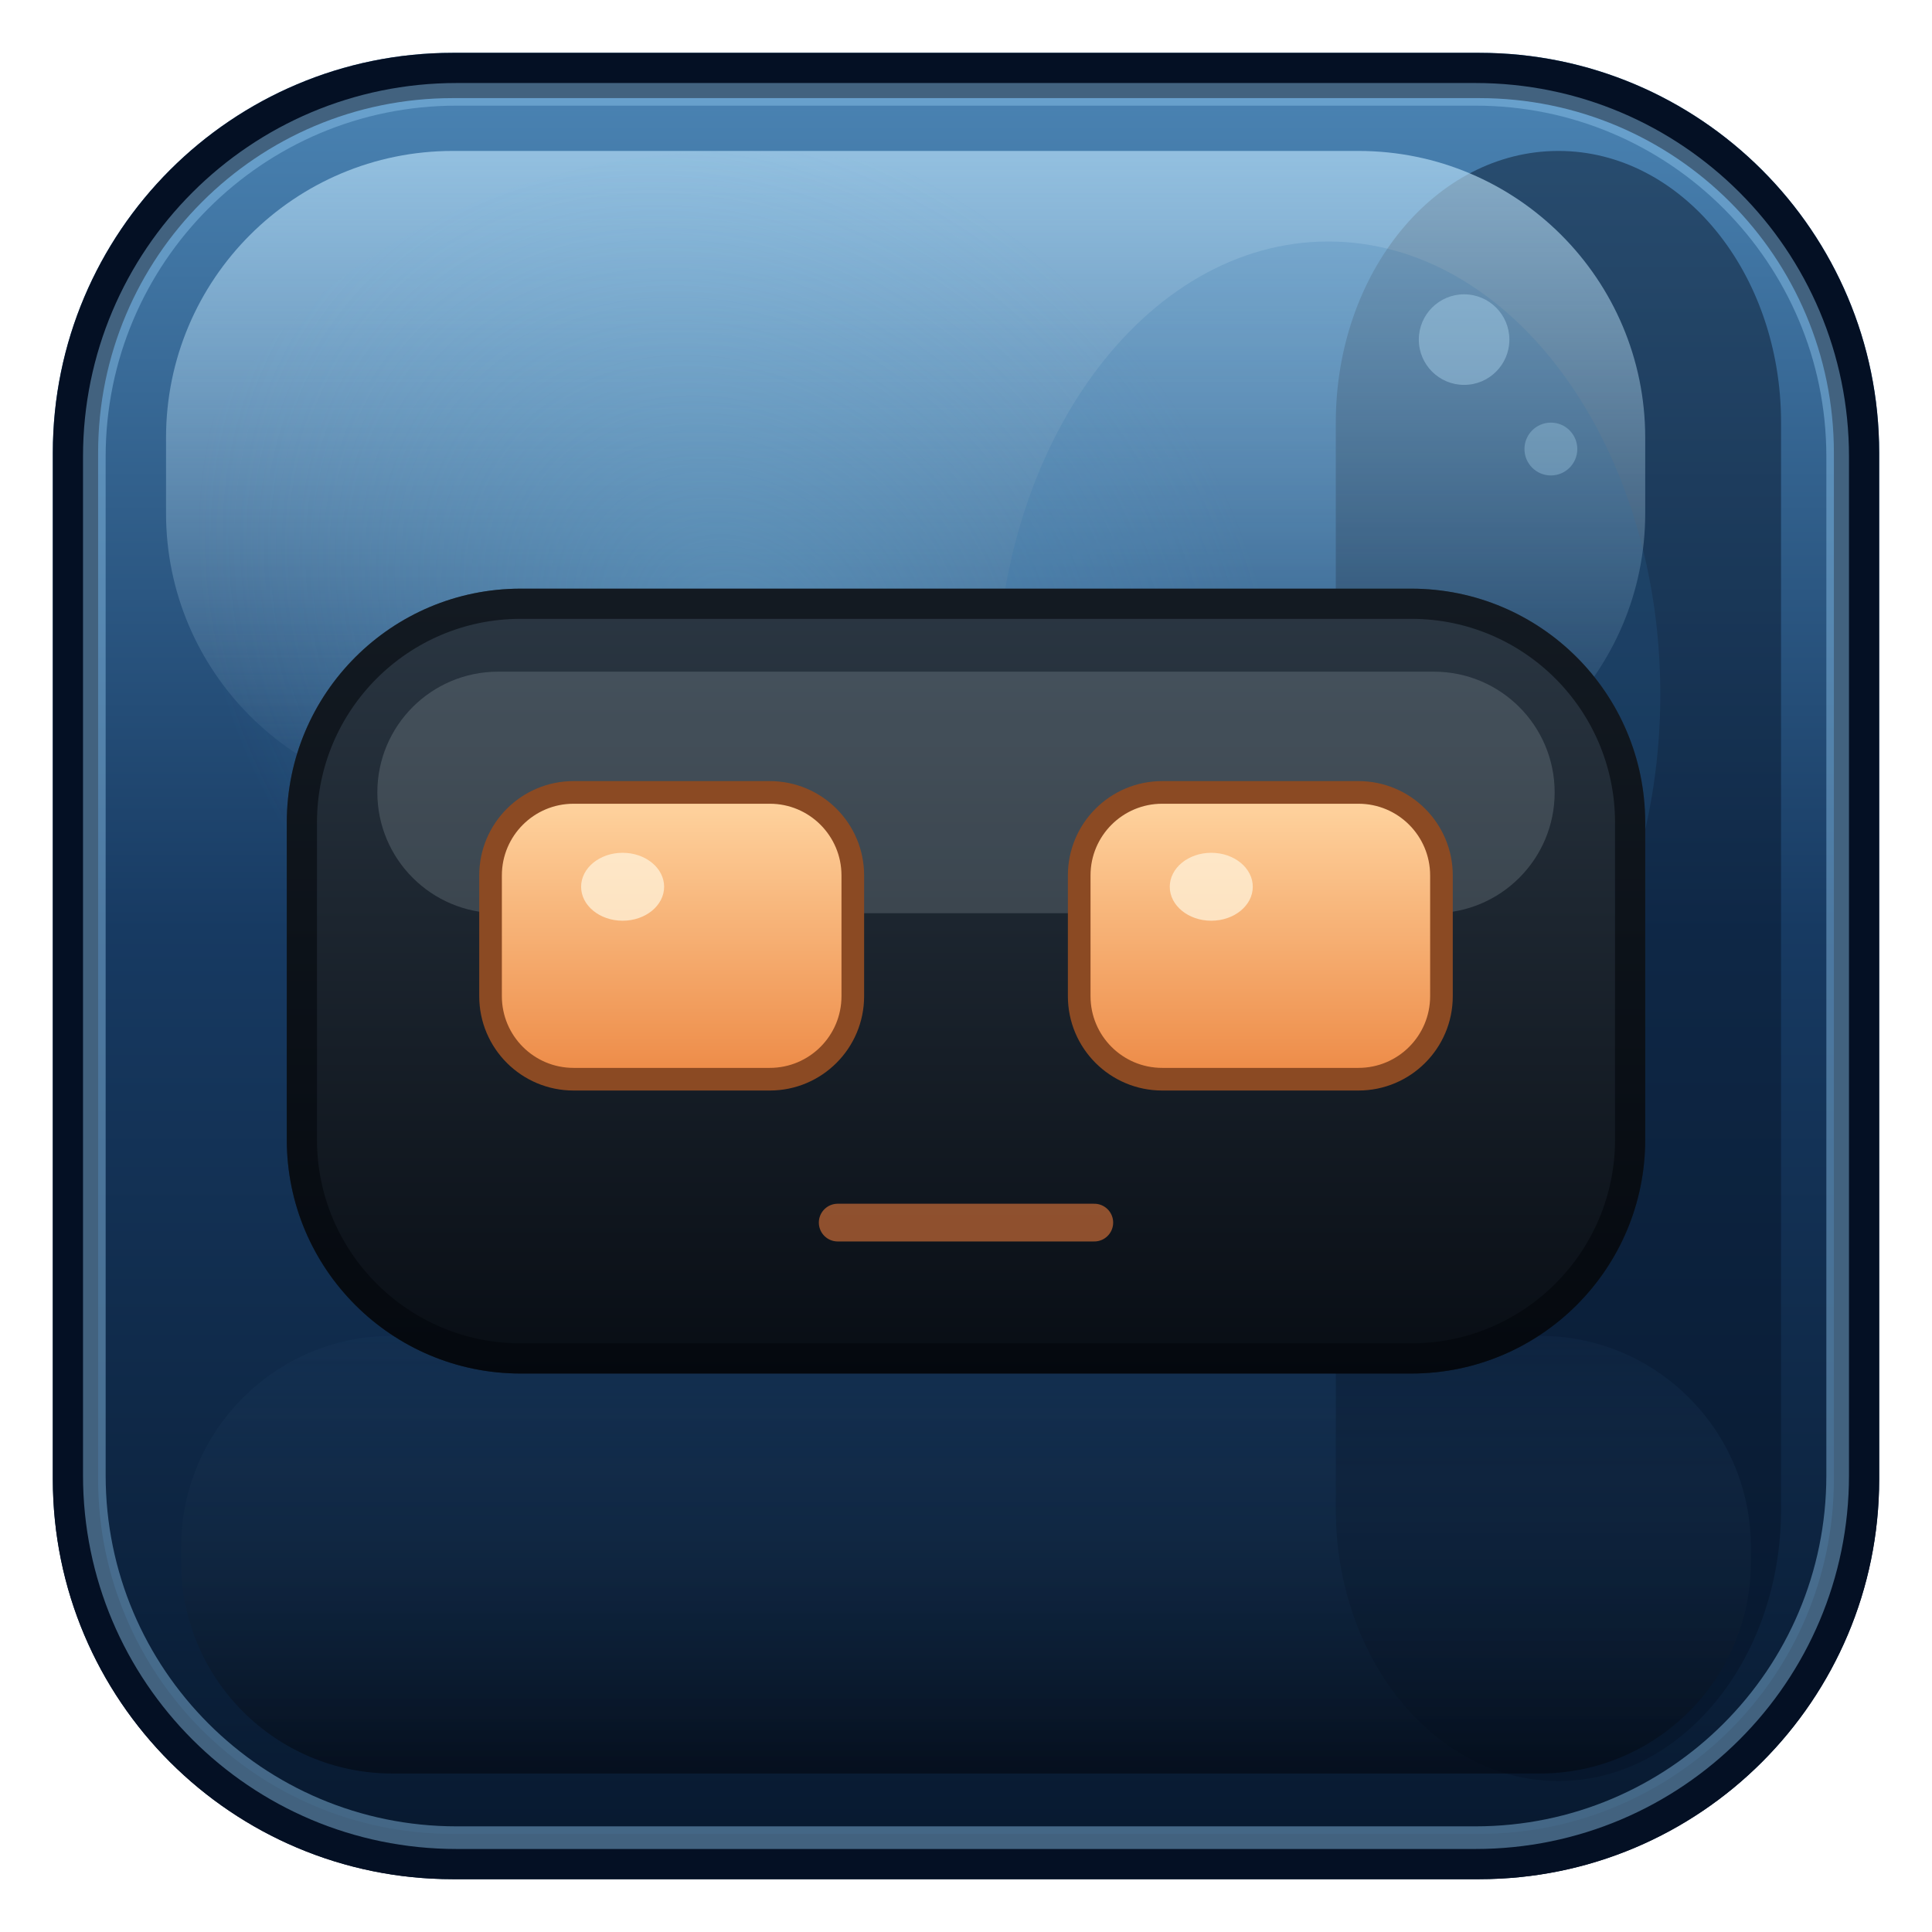
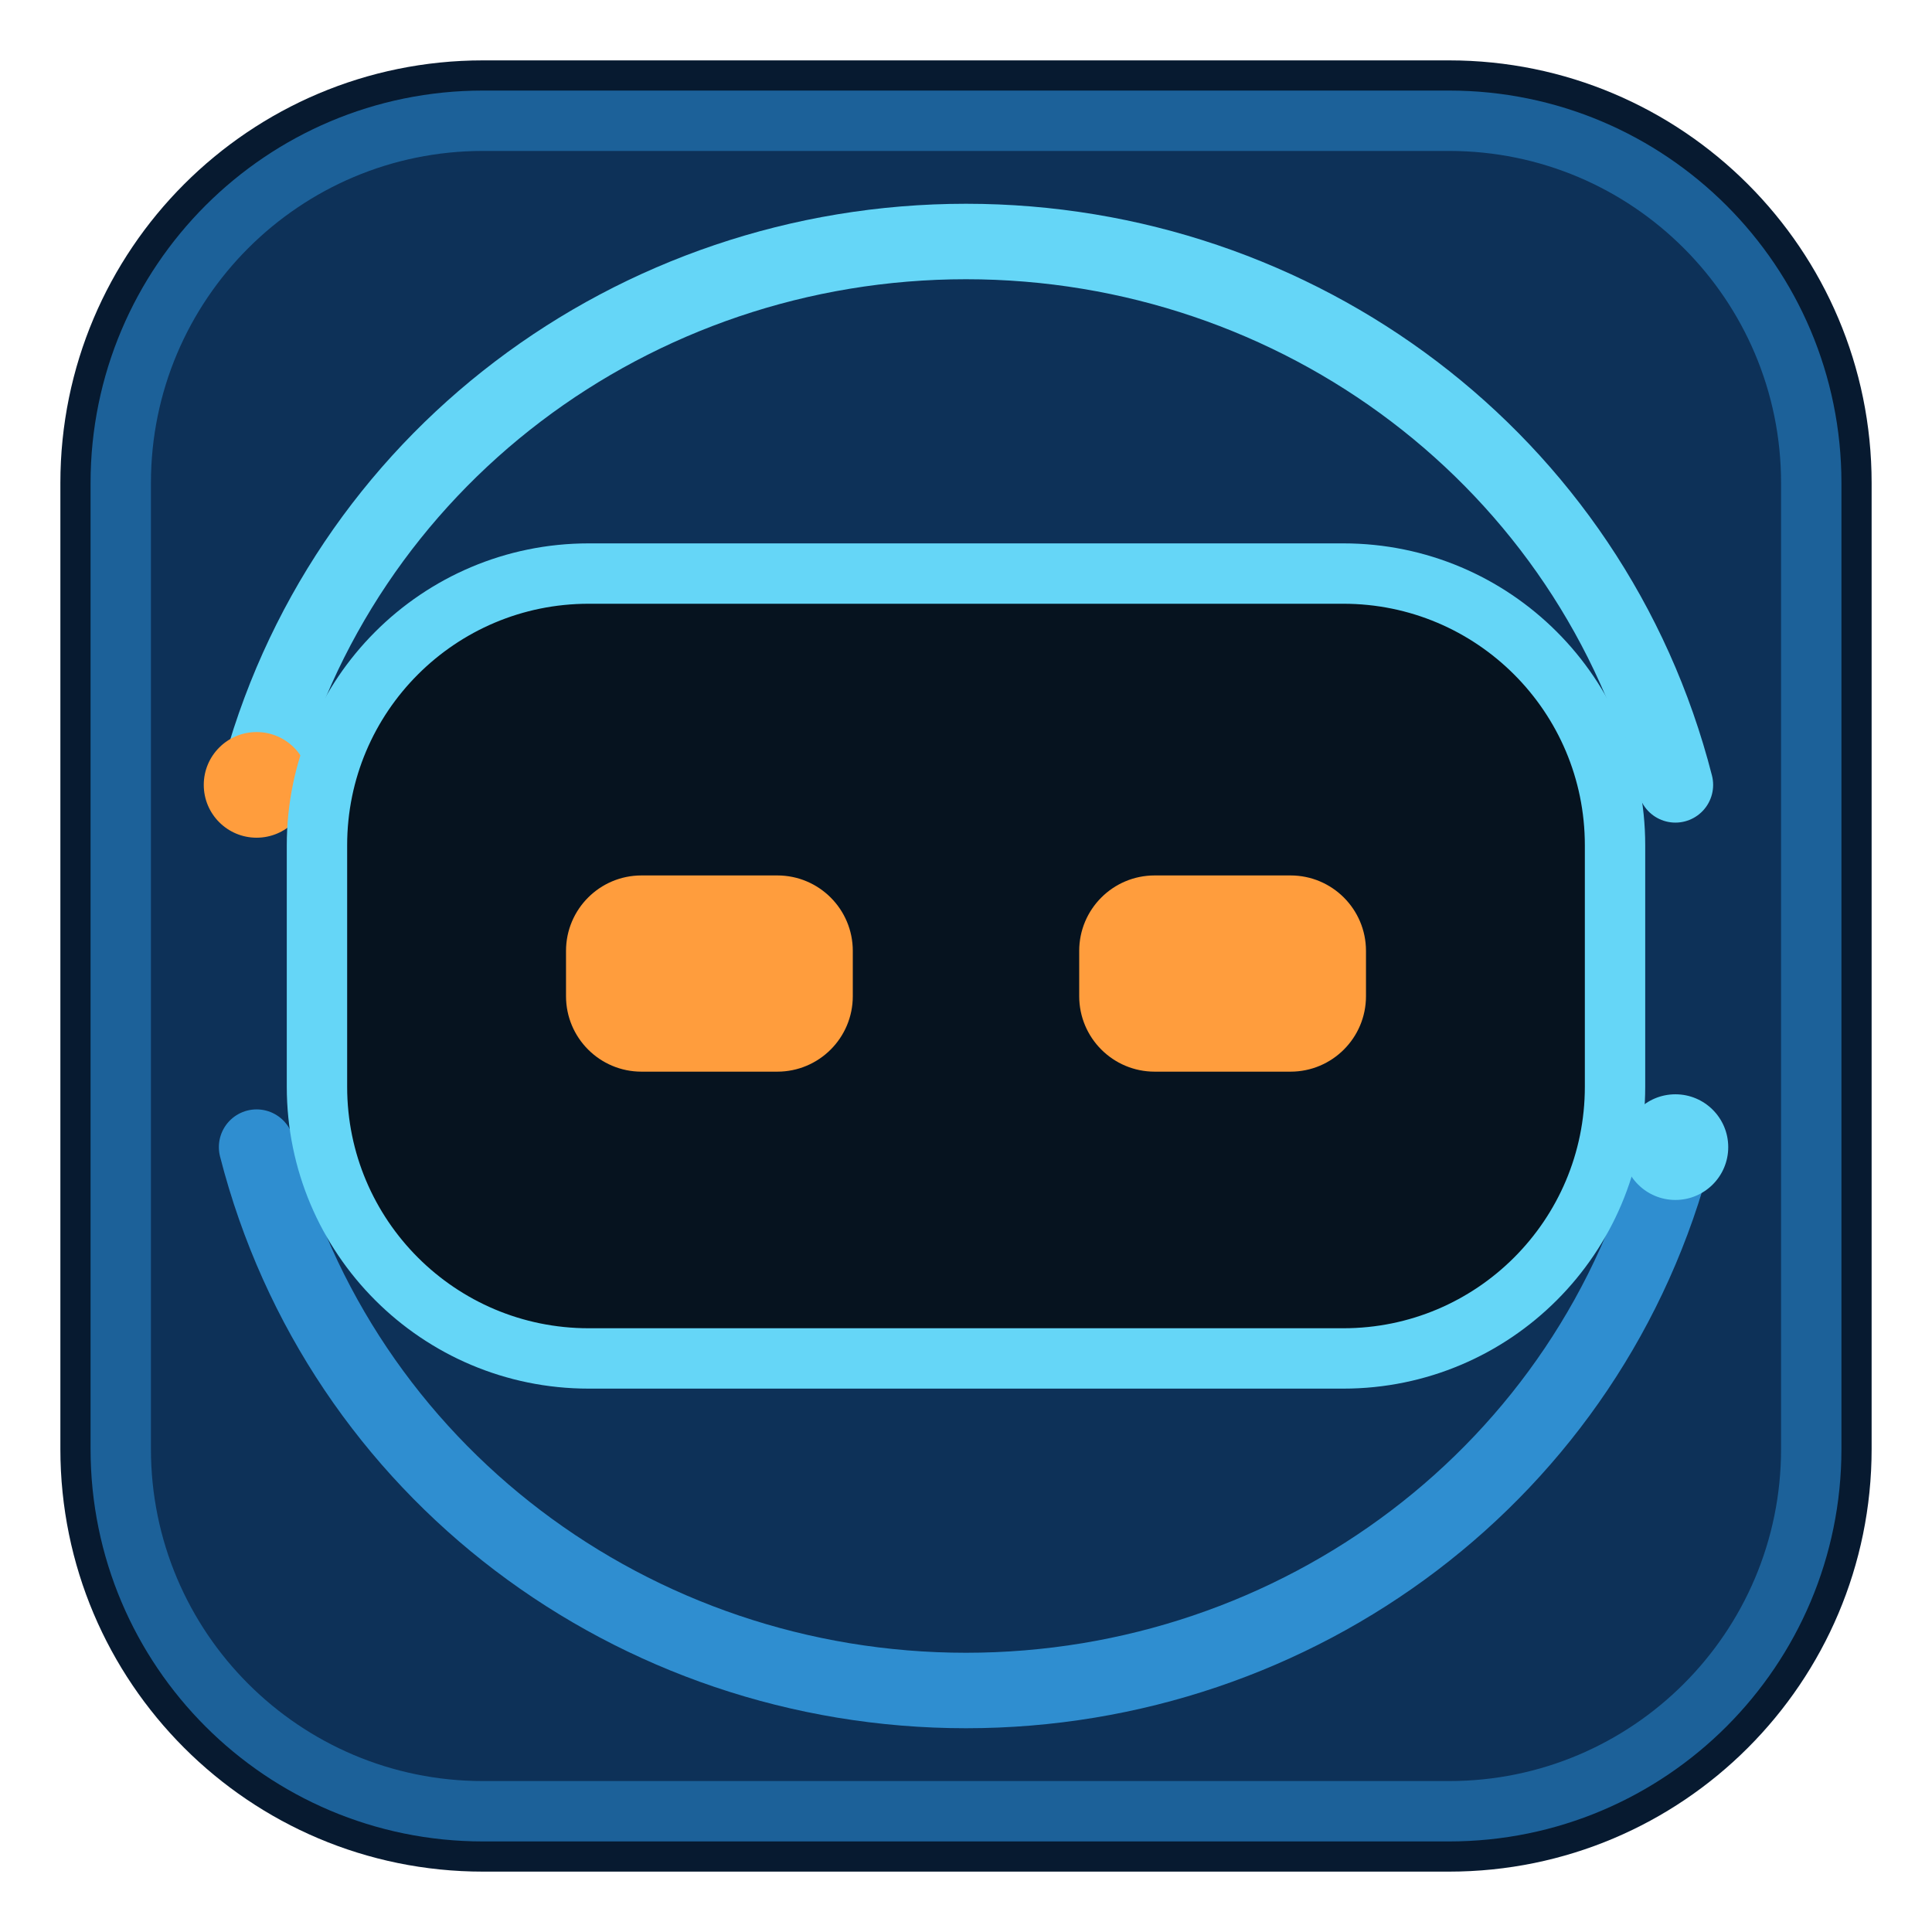
<svg xmlns="http://www.w3.org/2000/svg" width="256" height="256" viewBox="0 0 256 256" fill="none">
-   <defs>
-     <linearGradient id="bodyGradient" x1="128" y1="7" x2="128" y2="249" gradientUnits="userSpaceOnUse">
-       <stop offset="0" stop-color="#4C86B6" />
-       <stop offset="0.48" stop-color="#173A62" />
-       <stop offset="1" stop-color="#07182E" />
-     </linearGradient>
-     <linearGradient id="bodyBevel" x1="128" y1="177" x2="128" y2="235" gradientUnits="userSpaceOnUse">
-       <stop offset="0" stop-color="#23466C" stop-opacity="0.12" />
-       <stop offset="1" stop-color="#030A15" stop-opacity="0.72" />
-     </linearGradient>
-     <linearGradient id="faceGradient" x1="128" y1="78" x2="128" y2="182" gradientUnits="userSpaceOnUse">
-       <stop offset="0" stop-color="#2B3743" />
-       <stop offset="1" stop-color="#080D14" />
-     </linearGradient>
-     <linearGradient id="eyeGradient" x1="128" y1="105" x2="128" y2="143" gradientUnits="userSpaceOnUse">
-       <stop offset="0" stop-color="#FFD5A1" />
-       <stop offset="1" stop-color="#ED8A46" />
-     </linearGradient>
-     <linearGradient id="topHighlight" x1="120" y1="20" x2="120" y2="106" gradientUnits="userSpaceOnUse">
-       <stop offset="0" stop-color="#C2E8FF" stop-opacity="0.62" />
-       <stop offset="1" stop-color="#C2E8FF" stop-opacity="0" />
-     </linearGradient>
-     <radialGradient id="blueBloom" cx="0" cy="0" r="1" gradientUnits="userSpaceOnUse" gradientTransform="translate(98 84) rotate(42) scale(78 64)">
-       <stop offset="0" stop-color="#6EB2DB" stop-opacity="0.36" />
-       <stop offset="1" stop-color="#6EB2DB" stop-opacity="0" />
-     </radialGradient>
-     <radialGradient id="shadowGradient" cx="0" cy="0" r="1" gradientUnits="userSpaceOnUse" gradientTransform="translate(128 227) scale(106 17)">
-       <stop offset="0" stop-color="#020611" stop-opacity="0.35" />
-       <stop offset="1" stop-color="#020611" stop-opacity="0" />
-     </radialGradient>
-     <clipPath id="bodyClip">
-       <rect x="7" y="7" width="242" height="242" rx="53" />
-     </clipPath>
-   </defs>
-   <ellipse cx="128" cy="227" rx="106" ry="17" fill="url(#shadowGradient)" />
-   <g clip-path="url(#bodyClip)">
-     <rect x="7" y="7" width="242" height="242" rx="53" fill="url(#bodyGradient)" />
-     <rect x="177" y="20" width="59" height="216" rx="36" fill="#061225" fill-opacity="0.46" />
-     <rect x="24" y="177" width="208" height="58" rx="28" fill="url(#bodyBevel)" />
-     <rect x="22" y="20" width="196" height="86" rx="38" fill="url(#topHighlight)" />
-     <ellipse cx="98" cy="84" rx="78" ry="64" fill="url(#blueBloom)" />
-     <ellipse cx="176" cy="92" rx="44" ry="60" fill="#2D6FA7" fill-opacity="0.18" />
-   </g>
-   <rect x="10" y="10" width="236" height="236" rx="50" stroke="#041024" stroke-width="6" />
-   <rect x="12.5" y="12.5" width="231" height="231" rx="48" stroke="#8EC7EF" stroke-opacity="0.45" stroke-width="3" />
-   <rect x="38" y="78" width="180" height="104" rx="31" fill="url(#faceGradient)" />
-   <rect x="40" y="80" width="176" height="100" rx="29" stroke="#02060B" stroke-opacity="0.58" stroke-width="4" />
-   <rect x="50" y="89" width="156" height="32" rx="16" fill="#CAD8E0" fill-opacity="0.18" />
-   <rect x="65" y="105" width="48" height="38" rx="11" fill="url(#eyeGradient)" stroke="#8B4A23" stroke-width="3" />
-   <rect x="143" y="105" width="48" height="38" rx="11" fill="url(#eyeGradient)" stroke="#8B4A23" stroke-width="3" />
-   <ellipse cx="82.5" cy="117.5" rx="5.5" ry="4.5" fill="#FFF4DC" fill-opacity="0.73" />
-   <ellipse cx="160.5" cy="117.5" rx="5.5" ry="4.5" fill="#FFF4DC" fill-opacity="0.73" />
-   <path d="M111 162H145" stroke="#B96434" stroke-opacity="0.75" stroke-width="5" stroke-linecap="round" />
-   <circle cx="194" cy="45" r="6" fill="#BFE9FF" fill-opacity="0.35" />
-   <circle cx="205.5" cy="59.5" r="3.5" fill="#BFE9FF" fill-opacity="0.28" />
+   <rect x="8" y="8" width="240" height="240" rx="56" fill="#071A30" />
+   <rect x="16" y="16" width="224" height="224" rx="48" fill="#0D3158" stroke="#1C6199" stroke-width="8" />
+   <path d="M34 104C45 61 84 32 128 32C172 32 211 61 222 104" stroke="#65D6F7" stroke-width="10" stroke-linecap="round" />
+   <path d="M222 152C211 195 172 224 128 224C84 224 45 195 34 152" stroke="#2F8ED0" stroke-width="10" stroke-linecap="round" />
+   <circle cx="34" cy="104" r="7" fill="#FF9D3D" />
+   <circle cx="222" cy="152" r="7" fill="#65D6F7" />
+   <rect x="42" y="76" width="172" height="104" rx="36" fill="#06131F" stroke="#65D6F7" stroke-width="8" />
+   <rect x="75" y="116" width="38" height="26" rx="10" fill="#FF9D3D" />
+   <rect x="143" y="116" width="38" height="26" rx="10" fill="#FF9D3D" />
</svg>
